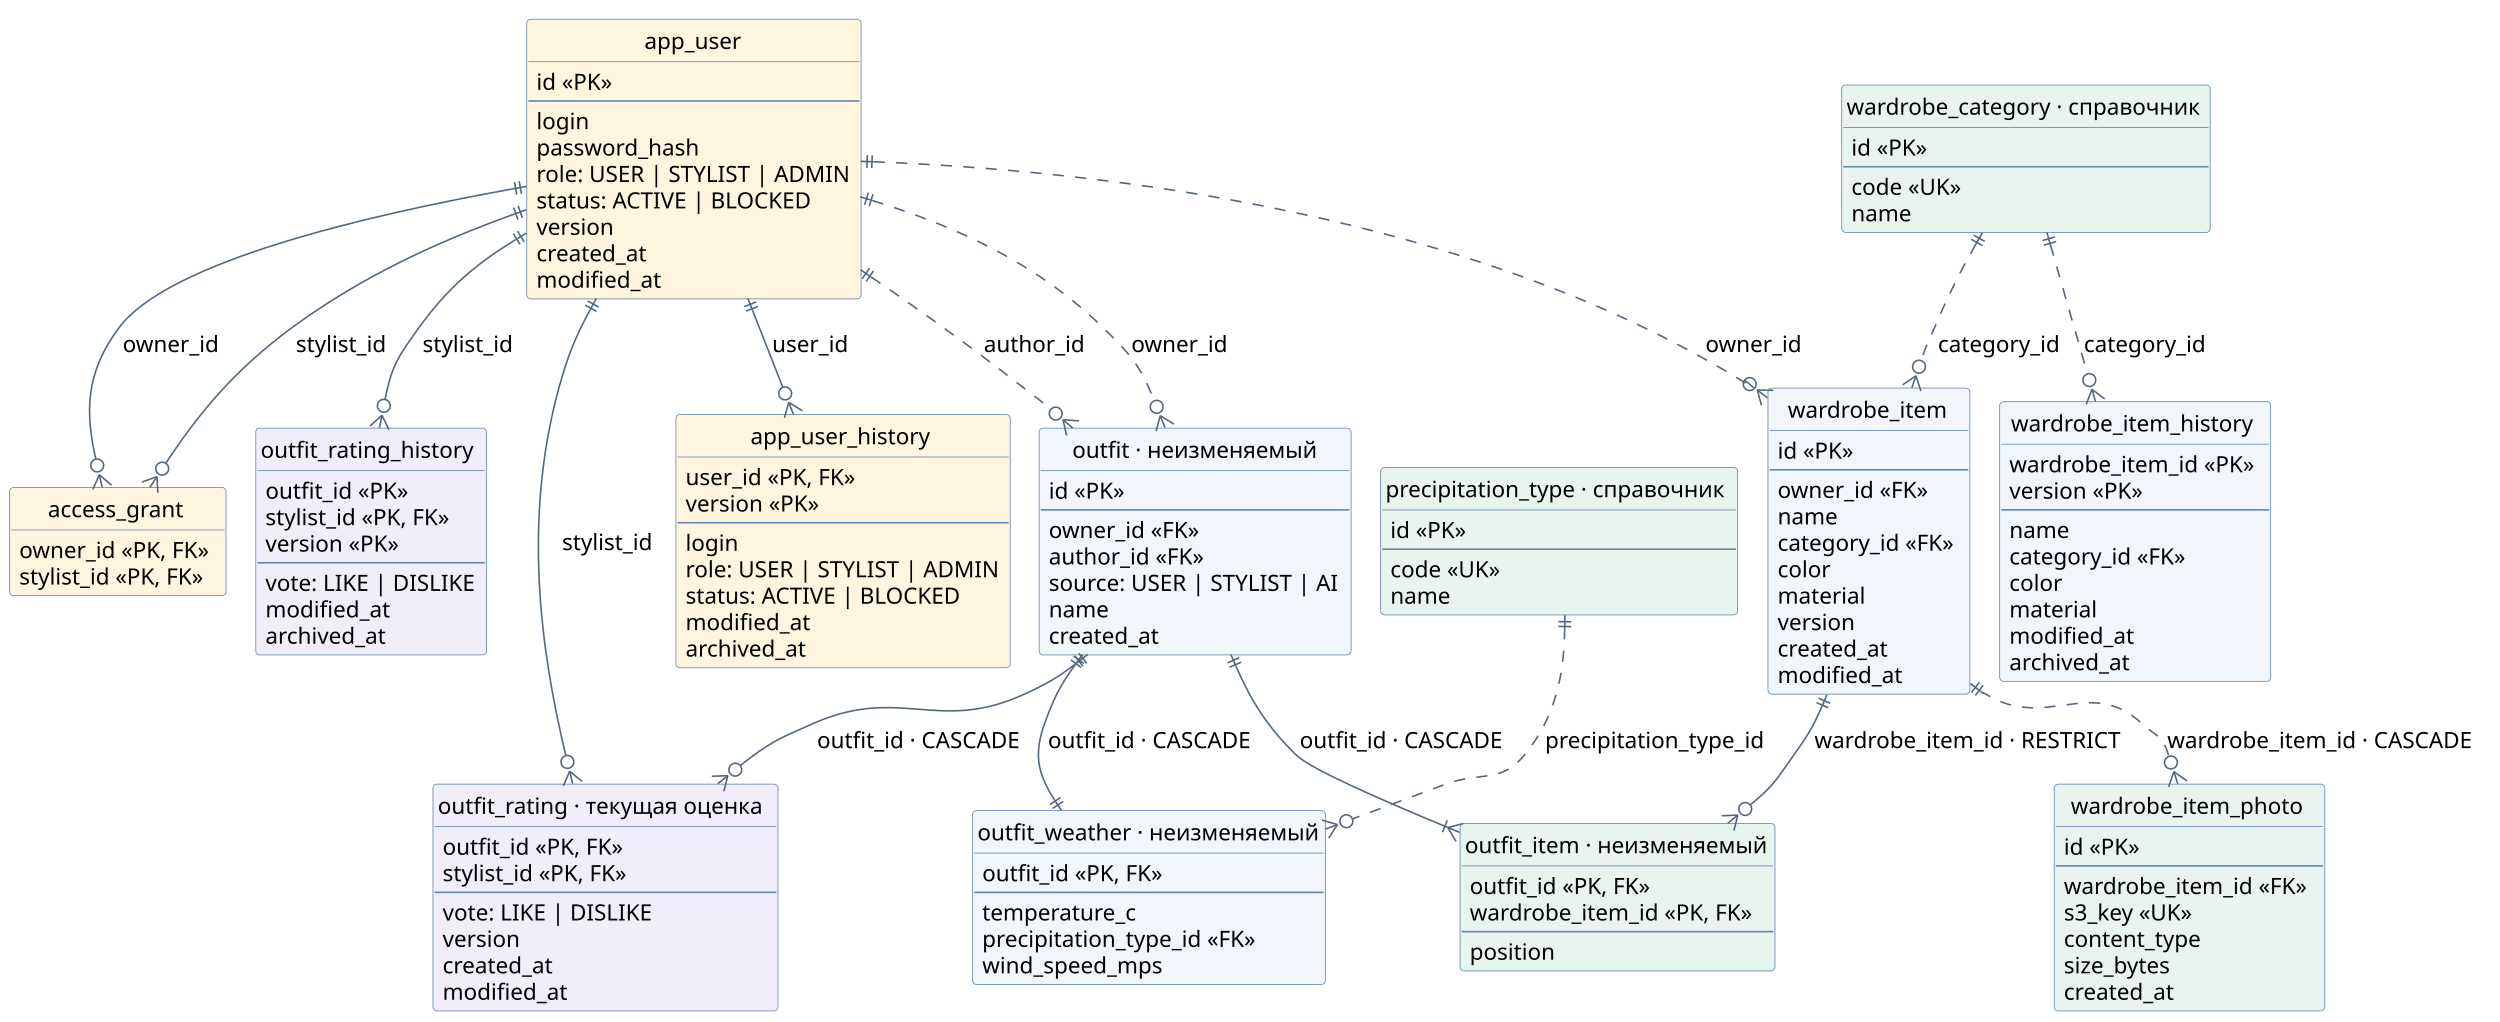
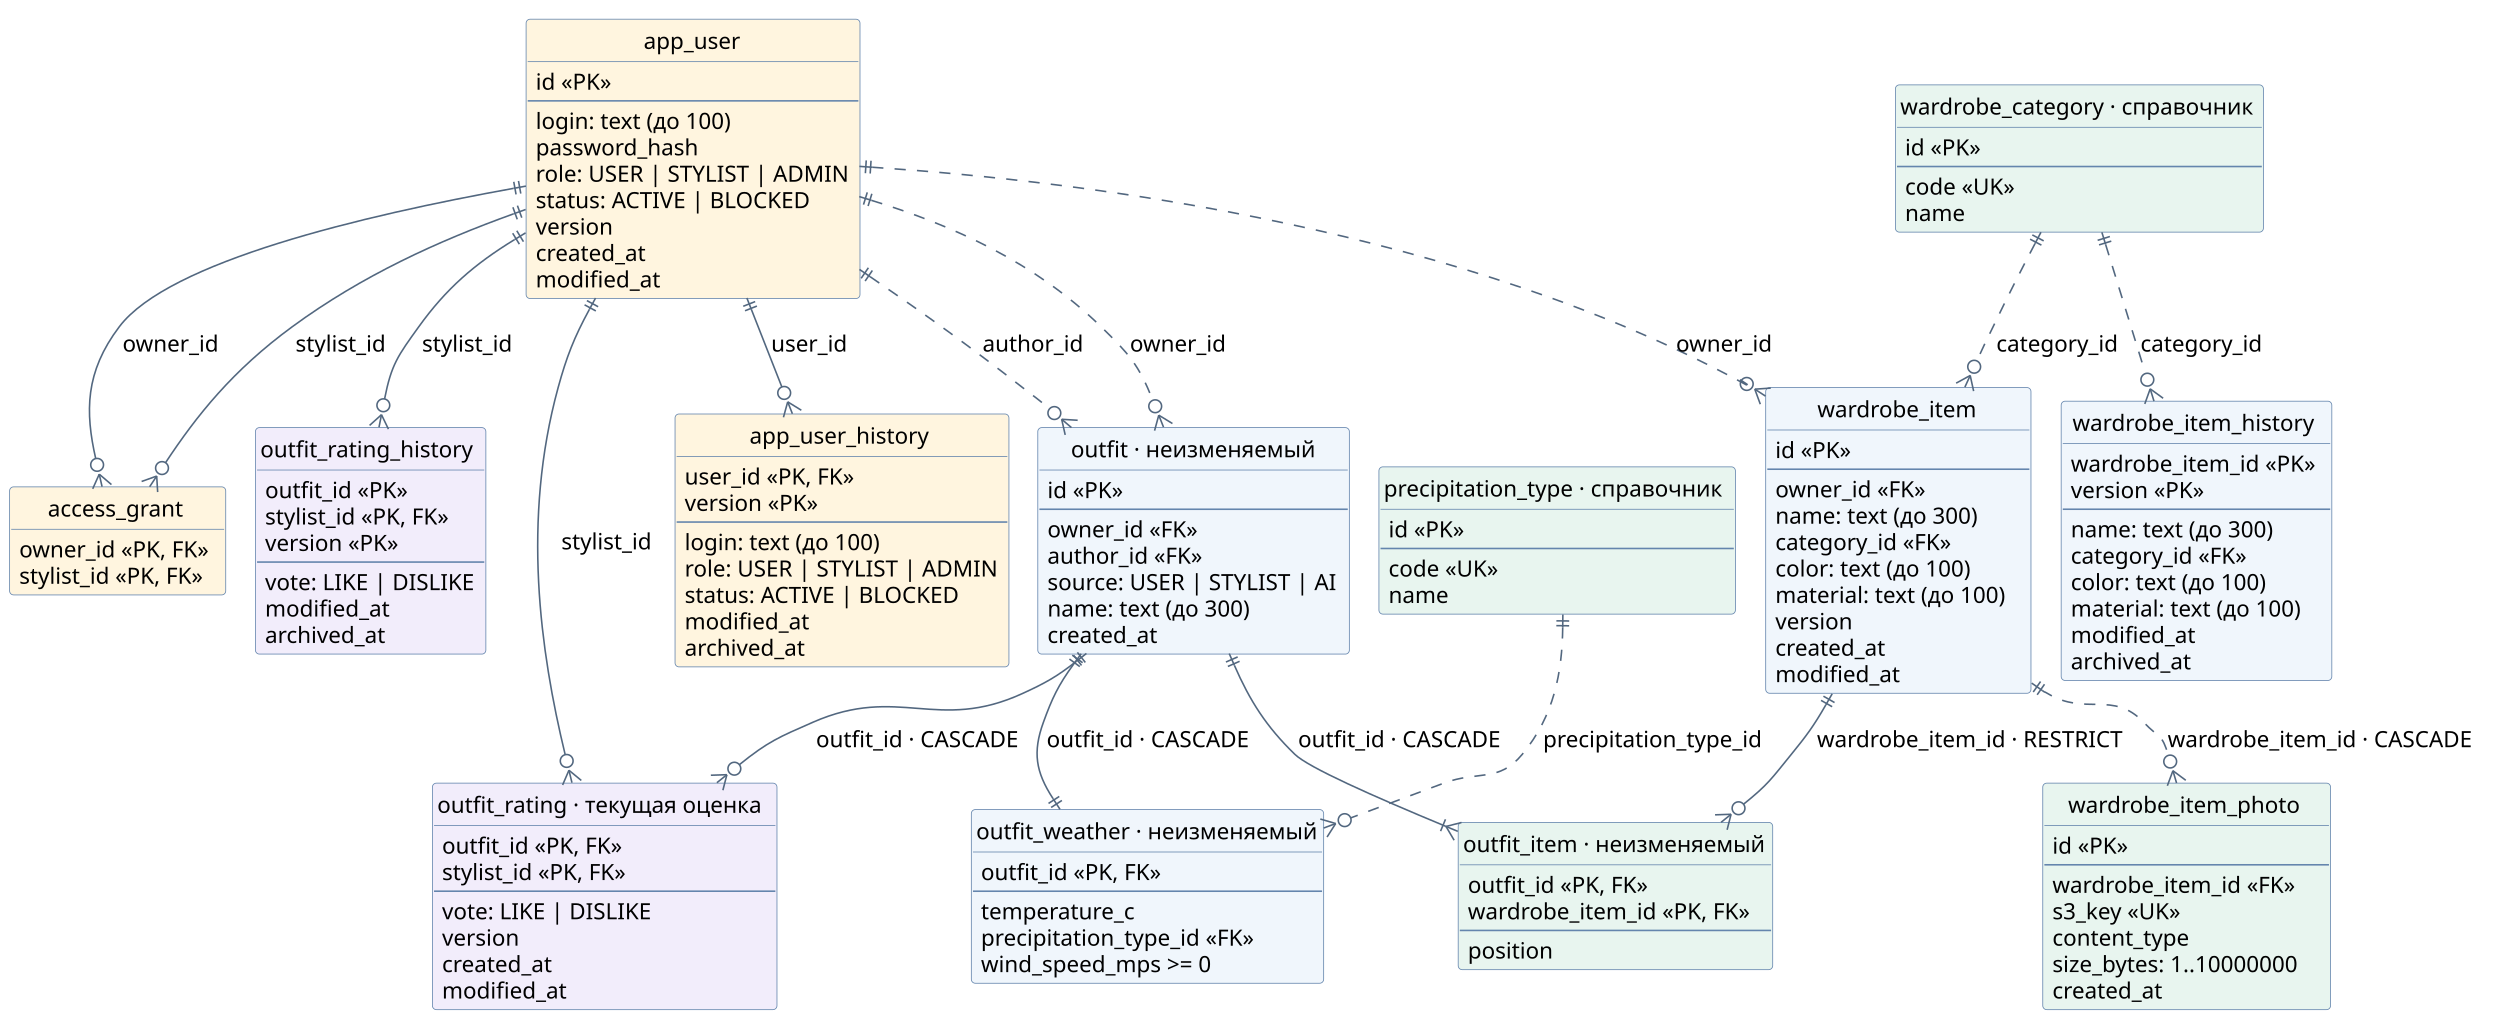
- <svg xmlns="http://www.w3.org/2000/svg" contentStyleType="text/css" data-diagram-type="CLASS" height="637px" preserveAspectRatio="none" style="width:1559px;height:637px;background:#FFFFFF;" version="1.1" viewBox="0 0 1559 637" width="1559px" zoomAndPan="magnify">
+ <svg xmlns="http://www.w3.org/2000/svg" contentStyleType="text/css" data-diagram-type="CLASS" height="637px" preserveAspectRatio="none" style="width:1561px;height:637px;background:#FFFFFF;" version="1.1" viewBox="0 0 1561 637" width="1561px" zoomAndPan="magnify">
  <defs />
  <g>
    <g class="entity" data-entity="user" data-source-line="17" data-uid="ent0002" id="entity_user">
      <rect fill="#FFF5DF" height="174.394" rx="2.5" ry="2.5" style="stroke:#6485AD;stroke-width:0.5;" width="208.478" x="328.5" y="12" />
      <text fill="#000000" font-family="sans-serif" font-size="14" lengthAdjust="spacing" textLength="61.708" x="401.885" y="30.535">app_user</text>
      <line style="stroke:#6485AD;stroke-width:0.5;" x1="329.5" x2="535.979" y1="38.488" y2="38.488" />
      <text fill="#000000" font-family="sans-serif" font-size="14" lengthAdjust="spacing" textLength="48.836" x="334.5" y="56.023">id «PK»</text>
      <line style="stroke:#6485AD;stroke-width:1;" x1="329.5" x2="535.979" y1="62.977" y2="62.977" />
-       <text fill="#000000" font-family="sans-serif" font-size="14" lengthAdjust="spacing" textLength="34.111" x="334.5" y="80.512">login</text>
+       <text fill="#000000" font-family="sans-serif" font-size="14" lengthAdjust="spacing" textLength="132.357" x="334.5" y="80.512">login: text (до 100)</text>
      <text fill="#000000" font-family="sans-serif" font-size="14" lengthAdjust="spacing" textLength="103.988" x="334.5" y="97">password_hash</text>
      <text fill="#000000" font-family="sans-serif" font-size="14" lengthAdjust="spacing" textLength="196.478" x="334.5" y="113.488">role: USER | STYLIST | ADMIN</text>
      <text fill="#000000" font-family="sans-serif" font-size="14" lengthAdjust="spacing" textLength="176.381" x="334.5" y="129.977">status: ACTIVE | BLOCKED</text>
      <text fill="#000000" font-family="sans-serif" font-size="14" lengthAdjust="spacing" textLength="49.246" x="334.5" y="146.465">version</text>
      <text fill="#000000" font-family="sans-serif" font-size="14" lengthAdjust="spacing" textLength="70.246" x="334.5" y="162.953">created_at</text>
      <text fill="#000000" font-family="sans-serif" font-size="14" lengthAdjust="spacing" textLength="80.302" x="334.5" y="179.441">modified_at</text>
    </g>
    <g class="entity" data-entity="user_history" data-source-line="28" data-uid="ent0003" id="entity_user_history">
      <rect fill="#FFF5DF" height="157.906" rx="2.5" ry="2.5" style="stroke:#6485AD;stroke-width:0.5;" width="208.478" x="421.5" y="258.5" />
      <text fill="#000000" font-family="sans-serif" font-size="14" lengthAdjust="spacing" textLength="115.459" x="468.01" y="277.035">app_user_history</text>
      <line style="stroke:#6485AD;stroke-width:0.5;" x1="422.5" x2="628.979" y1="284.988" y2="284.988" />
      <text fill="#000000" font-family="sans-serif" font-size="14" lengthAdjust="spacing" textLength="110.694" x="427.5" y="302.523">user_id «PK, FK»</text>
      <text fill="#000000" font-family="sans-serif" font-size="14" lengthAdjust="spacing" textLength="85.224" x="427.5" y="319.012">version «PK»</text>
      <line style="stroke:#6485AD;stroke-width:1;" x1="422.5" x2="628.979" y1="325.965" y2="325.965" />
-       <text fill="#000000" font-family="sans-serif" font-size="14" lengthAdjust="spacing" textLength="34.111" x="427.5" y="343.5">login</text>
+       <text fill="#000000" font-family="sans-serif" font-size="14" lengthAdjust="spacing" textLength="132.357" x="427.5" y="343.5">login: text (до 100)</text>
      <text fill="#000000" font-family="sans-serif" font-size="14" lengthAdjust="spacing" textLength="196.478" x="427.5" y="359.988">role: USER | STYLIST | ADMIN</text>
      <text fill="#000000" font-family="sans-serif" font-size="14" lengthAdjust="spacing" textLength="176.381" x="427.5" y="376.477">status: ACTIVE | BLOCKED</text>
      <text fill="#000000" font-family="sans-serif" font-size="14" lengthAdjust="spacing" textLength="80.302" x="427.5" y="392.965">modified_at</text>
      <text fill="#000000" font-family="sans-serif" font-size="14" lengthAdjust="spacing" textLength="77.191" x="427.5" y="409.453">archived_at</text>
    </g>
    <g class="entity" data-entity="access" data-source-line="38" data-uid="ent0004" id="entity_access">
      <rect fill="#FFF5DF" height="67.465" rx="2.5" ry="2.5" style="stroke:#6485AD;stroke-width:0.5;" width="134.944" x="6" y="304" />
      <text fill="#000000" font-family="sans-serif" font-size="14" lengthAdjust="spacing" textLength="87.261" x="29.842" y="322.535">access_grant</text>
      <line style="stroke:#6485AD;stroke-width:0.5;" x1="7" x2="139.944" y1="330.488" y2="330.488" />
      <text fill="#000000" font-family="sans-serif" font-size="14" lengthAdjust="spacing" textLength="122.944" x="12" y="348.023">owner_id «PK, FK»</text>
      <text fill="#000000" font-family="sans-serif" font-size="14" lengthAdjust="spacing" textLength="121.495" x="12" y="364.512">stylist_id «PK, FK»</text>
    </g>
    <g class="entity" data-entity="category" data-source-line="42" data-uid="ent0005" id="entity_category">
-       <rect fill="#E8F5EF" height="91.953" rx="2.5" ry="2.5" style="stroke:#6485AD;stroke-width:0.5;" width="229.774" x="1148.5" y="53" />
-       <text fill="#000000" font-family="sans-serif" font-size="14" lengthAdjust="spacing" textLength="223.774" x="1151.5" y="71.535">wardrobe_category · справочник</text>
-       <line style="stroke:#6485AD;stroke-width:0.5;" x1="1149.5" x2="1377.274" y1="79.488" y2="79.488" />
-       <text fill="#000000" font-family="sans-serif" font-size="14" lengthAdjust="spacing" textLength="48.836" x="1154.5" y="97.023">id «PK»</text>
-       <line style="stroke:#6485AD;stroke-width:1;" x1="1149.5" x2="1377.274" y1="103.977" y2="103.977" />
-       <text fill="#000000" font-family="sans-serif" font-size="14" lengthAdjust="spacing" textLength="70.321" x="1154.5" y="121.512">code «UK»</text>
-       <text fill="#000000" font-family="sans-serif" font-size="14" lengthAdjust="spacing" textLength="37.29" x="1154.5" y="138">name</text>
+       <rect fill="#E8F5EF" height="91.953" rx="2.5" ry="2.5" style="stroke:#6485AD;stroke-width:0.5;" width="229.774" x="1183.5" y="53" />
+       <text fill="#000000" font-family="sans-serif" font-size="14" lengthAdjust="spacing" textLength="223.774" x="1186.5" y="71.535">wardrobe_category · справочник</text>
+       <line style="stroke:#6485AD;stroke-width:0.5;" x1="1184.5" x2="1412.274" y1="79.488" y2="79.488" />
+       <text fill="#000000" font-family="sans-serif" font-size="14" lengthAdjust="spacing" textLength="48.836" x="1189.5" y="97.023">id «PK»</text>
+       <line style="stroke:#6485AD;stroke-width:1;" x1="1184.5" x2="1412.274" y1="103.977" y2="103.977" />
+       <text fill="#000000" font-family="sans-serif" font-size="14" lengthAdjust="spacing" textLength="70.321" x="1189.5" y="121.512">code «UK»</text>
+       <text fill="#000000" font-family="sans-serif" font-size="14" lengthAdjust="spacing" textLength="37.29" x="1189.5" y="138">name</text>
    </g>
    <g class="entity" data-entity="wardrobe_item" data-source-line="48" data-uid="ent0006" id="entity_wardrobe_item">
-       <rect fill="#F0F6FC" height="190.883" rx="2.5" ry="2.5" style="stroke:#6485AD;stroke-width:0.5;" width="125.914" x="1102.5" y="242" />
-       <text fill="#000000" font-family="sans-serif" font-size="14" lengthAdjust="spacing" textLength="101.151" x="1114.881" y="260.535">wardrobe_item</text>
-       <line style="stroke:#6485AD;stroke-width:0.5;" x1="1103.5" x2="1227.414" y1="268.488" y2="268.488" />
+       <rect fill="#F0F6FC" height="190.883" rx="2.5" ry="2.5" style="stroke:#6485AD;stroke-width:0.5;" width="165.638" x="1102.5" y="242" />
+       <text fill="#000000" font-family="sans-serif" font-size="14" lengthAdjust="spacing" textLength="101.151" x="1134.743" y="260.535">wardrobe_item</text>
+       <line style="stroke:#6485AD;stroke-width:0.5;" x1="1103.5" x2="1267.138" y1="268.488" y2="268.488" />
      <text fill="#000000" font-family="sans-serif" font-size="14" lengthAdjust="spacing" textLength="48.836" x="1108.5" y="286.023">id «PK»</text>
-       <line style="stroke:#6485AD;stroke-width:1;" x1="1103.5" x2="1227.414" y1="292.977" y2="292.977" />
+       <line style="stroke:#6485AD;stroke-width:1;" x1="1103.5" x2="1267.138" y1="292.977" y2="292.977" />
      <text fill="#000000" font-family="sans-serif" font-size="14" lengthAdjust="spacing" textLength="97.207" x="1108.5" y="310.512">owner_id «FK»</text>
-       <text fill="#000000" font-family="sans-serif" font-size="14" lengthAdjust="spacing" textLength="37.29" x="1108.5" y="327">name</text>
+       <text fill="#000000" font-family="sans-serif" font-size="14" lengthAdjust="spacing" textLength="135.536" x="1108.5" y="327">name: text (до 300)</text>
      <text fill="#000000" font-family="sans-serif" font-size="14" lengthAdjust="spacing" textLength="113.914" x="1108.5" y="343.488">category_id «FK»</text>
-       <text fill="#000000" font-family="sans-serif" font-size="14" lengthAdjust="spacing" textLength="34.145" x="1108.5" y="359.977">color</text>
-       <text fill="#000000" font-family="sans-serif" font-size="14" lengthAdjust="spacing" textLength="55.392" x="1108.5" y="376.465">material</text>
+       <text fill="#000000" font-family="sans-serif" font-size="14" lengthAdjust="spacing" textLength="132.392" x="1108.5" y="359.977">color: text (до 100)</text>
+       <text fill="#000000" font-family="sans-serif" font-size="14" lengthAdjust="spacing" textLength="153.638" x="1108.5" y="376.465">material: text (до 100)</text>
      <text fill="#000000" font-family="sans-serif" font-size="14" lengthAdjust="spacing" textLength="49.246" x="1108.5" y="392.953">version</text>
      <text fill="#000000" font-family="sans-serif" font-size="14" lengthAdjust="spacing" textLength="70.246" x="1108.5" y="409.441">created_at</text>
      <text fill="#000000" font-family="sans-serif" font-size="14" lengthAdjust="spacing" textLength="80.302" x="1108.5" y="425.93">modified_at</text>
    </g>
    <g class="entity" data-entity="item_history" data-source-line="60" data-uid="ent0007" id="entity_item_history">
-       <rect fill="#F0F6FC" height="174.394" rx="2.5" ry="2.5" style="stroke:#6485AD;stroke-width:0.5;" width="168.987" x="1247" y="250.5" />
-       <text fill="#000000" font-family="sans-serif" font-size="14" lengthAdjust="spacing" textLength="154.902" x="1254.043" y="269.035">wardrobe_item_history</text>
-       <line style="stroke:#6485AD;stroke-width:0.5;" x1="1248" x2="1414.987" y1="276.988" y2="276.988" />
-       <text fill="#000000" font-family="sans-serif" font-size="14" lengthAdjust="spacing" textLength="156.987" x="1253" y="294.523">wardrobe_item_id «PK»</text>
-       <text fill="#000000" font-family="sans-serif" font-size="14" lengthAdjust="spacing" textLength="85.224" x="1253" y="311.012">version «PK»</text>
-       <line style="stroke:#6485AD;stroke-width:1;" x1="1248" x2="1414.987" y1="317.965" y2="317.965" />
-       <text fill="#000000" font-family="sans-serif" font-size="14" lengthAdjust="spacing" textLength="37.29" x="1253" y="335.5">name</text>
-       <text fill="#000000" font-family="sans-serif" font-size="14" lengthAdjust="spacing" textLength="113.914" x="1253" y="351.988">category_id «FK»</text>
-       <text fill="#000000" font-family="sans-serif" font-size="14" lengthAdjust="spacing" textLength="34.145" x="1253" y="368.477">color</text>
-       <text fill="#000000" font-family="sans-serif" font-size="14" lengthAdjust="spacing" textLength="55.392" x="1253" y="384.965">material</text>
-       <text fill="#000000" font-family="sans-serif" font-size="14" lengthAdjust="spacing" textLength="80.302" x="1253" y="401.453">modified_at</text>
-       <text fill="#000000" font-family="sans-serif" font-size="14" lengthAdjust="spacing" textLength="77.191" x="1253" y="417.941">archived_at</text>
+       <rect fill="#F0F6FC" height="174.394" rx="2.5" ry="2.5" style="stroke:#6485AD;stroke-width:0.5;" width="168.987" x="1287" y="250.5" />
+       <text fill="#000000" font-family="sans-serif" font-size="14" lengthAdjust="spacing" textLength="154.902" x="1294.043" y="269.035">wardrobe_item_history</text>
+       <line style="stroke:#6485AD;stroke-width:0.5;" x1="1288" x2="1454.987" y1="276.988" y2="276.988" />
+       <text fill="#000000" font-family="sans-serif" font-size="14" lengthAdjust="spacing" textLength="156.987" x="1293" y="294.523">wardrobe_item_id «PK»</text>
+       <text fill="#000000" font-family="sans-serif" font-size="14" lengthAdjust="spacing" textLength="85.224" x="1293" y="311.012">version «PK»</text>
+       <line style="stroke:#6485AD;stroke-width:1;" x1="1288" x2="1454.987" y1="317.965" y2="317.965" />
+       <text fill="#000000" font-family="sans-serif" font-size="14" lengthAdjust="spacing" textLength="135.536" x="1293" y="335.5">name: text (до 300)</text>
+       <text fill="#000000" font-family="sans-serif" font-size="14" lengthAdjust="spacing" textLength="113.914" x="1293" y="351.988">category_id «FK»</text>
+       <text fill="#000000" font-family="sans-serif" font-size="14" lengthAdjust="spacing" textLength="132.392" x="1293" y="368.477">color: text (до 100)</text>
+       <text fill="#000000" font-family="sans-serif" font-size="14" lengthAdjust="spacing" textLength="153.638" x="1293" y="384.965">material: text (до 100)</text>
+       <text fill="#000000" font-family="sans-serif" font-size="14" lengthAdjust="spacing" textLength="80.302" x="1293" y="401.453">modified_at</text>
+       <text fill="#000000" font-family="sans-serif" font-size="14" lengthAdjust="spacing" textLength="77.191" x="1293" y="417.941">archived_at</text>
    </g>
    <g class="entity" data-entity="photo" data-source-line="71" data-uid="ent0008" id="entity_photo">
-       <rect fill="#E8F5EF" height="141.418" rx="2.5" ry="2.5" style="stroke:#6485AD;stroke-width:0.5;" width="168.755" x="1281" y="489" />
-       <text fill="#000000" font-family="sans-serif" font-size="14" lengthAdjust="spacing" textLength="148.087" x="1291.334" y="507.535">wardrobe_item_photo</text>
-       <line style="stroke:#6485AD;stroke-width:0.5;" x1="1282" x2="1448.755" y1="515.488" y2="515.488" />
-       <text fill="#000000" font-family="sans-serif" font-size="14" lengthAdjust="spacing" textLength="48.836" x="1287" y="533.023">id «PK»</text>
-       <line style="stroke:#6485AD;stroke-width:1;" x1="1282" x2="1448.755" y1="539.977" y2="539.977" />
-       <text fill="#000000" font-family="sans-serif" font-size="14" lengthAdjust="spacing" textLength="156.755" x="1287" y="557.512">wardrobe_item_id «FK»</text>
-       <text fill="#000000" font-family="sans-serif" font-size="14" lengthAdjust="spacing" textLength="84.226" x="1287" y="574">s3_key «UK»</text>
-       <text fill="#000000" font-family="sans-serif" font-size="14" lengthAdjust="spacing" textLength="87.582" x="1287" y="590.488">content_type</text>
-       <text fill="#000000" font-family="sans-serif" font-size="14" lengthAdjust="spacing" textLength="70.308" x="1287" y="606.977">size_bytes</text>
-       <text fill="#000000" font-family="sans-serif" font-size="14" lengthAdjust="spacing" textLength="70.246" x="1287" y="623.465">created_at</text>
+       <rect fill="#E8F5EF" height="141.418" rx="2.5" ry="2.5" style="stroke:#6485AD;stroke-width:0.5;" width="179.699" x="1275.5" y="489" />
+       <text fill="#000000" font-family="sans-serif" font-size="14" lengthAdjust="spacing" textLength="148.087" x="1291.306" y="507.535">wardrobe_item_photo</text>
+       <line style="stroke:#6485AD;stroke-width:0.5;" x1="1276.5" x2="1454.199" y1="515.488" y2="515.488" />
+       <text fill="#000000" font-family="sans-serif" font-size="14" lengthAdjust="spacing" textLength="48.836" x="1281.5" y="533.023">id «PK»</text>
+       <line style="stroke:#6485AD;stroke-width:1;" x1="1276.5" x2="1454.199" y1="539.977" y2="539.977" />
+       <text fill="#000000" font-family="sans-serif" font-size="14" lengthAdjust="spacing" textLength="156.755" x="1281.5" y="557.512">wardrobe_item_id «FK»</text>
+       <text fill="#000000" font-family="sans-serif" font-size="14" lengthAdjust="spacing" textLength="84.226" x="1281.5" y="574">s3_key «UK»</text>
+       <text fill="#000000" font-family="sans-serif" font-size="14" lengthAdjust="spacing" textLength="87.582" x="1281.5" y="590.488">content_type</text>
+       <text fill="#000000" font-family="sans-serif" font-size="14" lengthAdjust="spacing" textLength="167.699" x="1281.5" y="606.977">size_bytes: 1..10000000</text>
+       <text fill="#000000" font-family="sans-serif" font-size="14" lengthAdjust="spacing" textLength="70.246" x="1281.5" y="623.465">created_at</text>
    </g>
    <g class="entity" data-entity="outfit" data-source-line="80" data-uid="ent0009" id="entity_outfit">
      <rect fill="#F0F6FC" height="141.418" rx="2.5" ry="2.5" style="stroke:#6485AD;stroke-width:0.5;" width="194.54" x="648" y="267" />
      <text fill="#000000" font-family="sans-serif" font-size="14" lengthAdjust="spacing" textLength="153.221" x="668.66" y="285.535">outfit · неизменяемый</text>
      <line style="stroke:#6485AD;stroke-width:0.5;" x1="649" x2="841.54" y1="293.488" y2="293.488" />
      <text fill="#000000" font-family="sans-serif" font-size="14" lengthAdjust="spacing" textLength="48.836" x="654" y="311.023">id «PK»</text>
      <line style="stroke:#6485AD;stroke-width:1;" x1="649" x2="841.54" y1="317.977" y2="317.977" />
      <text fill="#000000" font-family="sans-serif" font-size="14" lengthAdjust="spacing" textLength="97.207" x="654" y="335.512">owner_id «FK»</text>
      <text fill="#000000" font-family="sans-serif" font-size="14" lengthAdjust="spacing" textLength="100.276" x="654" y="352">author_id «FK»</text>
      <text fill="#000000" font-family="sans-serif" font-size="14" lengthAdjust="spacing" textLength="182.54" x="654" y="368.488">source: USER | STYLIST | AI</text>
-       <text fill="#000000" font-family="sans-serif" font-size="14" lengthAdjust="spacing" textLength="37.29" x="654" y="384.977">name</text>
+       <text fill="#000000" font-family="sans-serif" font-size="14" lengthAdjust="spacing" textLength="135.536" x="654" y="384.977">name: text (до 300)</text>
      <text fill="#000000" font-family="sans-serif" font-size="14" lengthAdjust="spacing" textLength="70.246" x="654" y="401.465">created_at</text>
    </g>
    <g class="entity" data-entity="weather" data-source-line="89" data-uid="ent0010" id="entity_weather">
      <rect fill="#F0F6FC" height="108.441" rx="2.5" ry="2.5" style="stroke:#6485AD;stroke-width:0.5;" width="219.992" x="606.5" y="505.5" />
      <text fill="#000000" font-family="sans-serif" font-size="14" lengthAdjust="spacing" textLength="213.992" x="609.5" y="524.035">outfit_weather · неизменяемый</text>
      <line style="stroke:#6485AD;stroke-width:0.5;" x1="607.5" x2="825.492" y1="531.988" y2="531.988" />
      <text fill="#000000" font-family="sans-serif" font-size="14" lengthAdjust="spacing" textLength="118.296" x="612.5" y="549.523">outfit_id «PK, FK»</text>
      <line style="stroke:#6485AD;stroke-width:1;" x1="607.5" x2="825.492" y1="556.477" y2="556.477" />
      <text fill="#000000" font-family="sans-serif" font-size="14" lengthAdjust="spacing" textLength="97.802" x="612.5" y="574.012">temperature_c</text>
      <text fill="#000000" font-family="sans-serif" font-size="14" lengthAdjust="spacing" textLength="177.721" x="612.5" y="590.5">precipitation_type_id «FK»</text>
-       <text fill="#000000" font-family="sans-serif" font-size="14" lengthAdjust="spacing" textLength="115.712" x="612.5" y="606.988">wind_speed_mps</text>
+       <text fill="#000000" font-family="sans-serif" font-size="14" lengthAdjust="spacing" textLength="155.682" x="612.5" y="606.988">wind_speed_mps &gt;= 0</text>
    </g>
    <g class="entity" data-entity="precipitation" data-source-line="96" data-uid="ent0011" id="entity_precipitation">
      <rect fill="#E8F5EF" height="91.953" rx="2.5" ry="2.5" style="stroke:#6485AD;stroke-width:0.5;" width="222.583" x="861" y="291.5" />
      <text fill="#000000" font-family="sans-serif" font-size="14" lengthAdjust="spacing" textLength="216.583" x="864" y="310.035">precipitation_type · справочник</text>
      <line style="stroke:#6485AD;stroke-width:0.5;" x1="862" x2="1082.583" y1="317.988" y2="317.988" />
      <text fill="#000000" font-family="sans-serif" font-size="14" lengthAdjust="spacing" textLength="48.836" x="867" y="335.523">id «PK»</text>
      <line style="stroke:#6485AD;stroke-width:1;" x1="862" x2="1082.583" y1="342.477" y2="342.477" />
      <text fill="#000000" font-family="sans-serif" font-size="14" lengthAdjust="spacing" textLength="70.321" x="867" y="360.012">code «UK»</text>
      <text fill="#000000" font-family="sans-serif" font-size="14" lengthAdjust="spacing" textLength="37.29" x="867" y="376.5">name</text>
    </g>
    <g class="entity" data-entity="item" data-source-line="102" data-uid="ent0012" id="entity_item">
      <rect fill="#E8F5EF" height="91.953" rx="2.5" ry="2.5" style="stroke:#6485AD;stroke-width:0.5;" width="196.374" x="910.5" y="513.5" />
      <text fill="#000000" font-family="sans-serif" font-size="14" lengthAdjust="spacing" textLength="190.374" x="913.5" y="532.035">outfit_item · неизменяемый</text>
      <line style="stroke:#6485AD;stroke-width:0.5;" x1="911.5" x2="1105.874" y1="539.988" y2="539.988" />
      <text fill="#000000" font-family="sans-serif" font-size="14" lengthAdjust="spacing" textLength="118.296" x="916.5" y="557.523">outfit_id «PK, FK»</text>
      <text fill="#000000" font-family="sans-serif" font-size="14" lengthAdjust="spacing" textLength="182.492" x="916.5" y="574.012">wardrobe_item_id «PK, FK»</text>
      <line style="stroke:#6485AD;stroke-width:1;" x1="911.5" x2="1105.874" y1="580.965" y2="580.965" />
      <text fill="#000000" font-family="sans-serif" font-size="14" lengthAdjust="spacing" textLength="55.166" x="916.5" y="598.5">position</text>
    </g>
    <g class="entity" data-entity="rating" data-source-line="108" data-uid="ent0013" id="entity_rating">
      <rect fill="#F2EDFB" height="141.418" rx="2.5" ry="2.5" style="stroke:#6485AD;stroke-width:0.5;" width="215.145" x="270" y="489" />
      <text fill="#000000" font-family="sans-serif" font-size="14" lengthAdjust="spacing" textLength="209.145" x="273" y="507.535">outfit_rating · текущая оценка</text>
      <line style="stroke:#6485AD;stroke-width:0.5;" x1="271" x2="484.146" y1="515.488" y2="515.488" />
      <text fill="#000000" font-family="sans-serif" font-size="14" lengthAdjust="spacing" textLength="118.296" x="276" y="533.023">outfit_id «PK, FK»</text>
      <text fill="#000000" font-family="sans-serif" font-size="14" lengthAdjust="spacing" textLength="121.495" x="276" y="549.512">stylist_id «PK, FK»</text>
      <line style="stroke:#6485AD;stroke-width:1;" x1="271" x2="484.146" y1="556.465" y2="556.465" />
      <text fill="#000000" font-family="sans-serif" font-size="14" lengthAdjust="spacing" textLength="130.341" x="276" y="574">vote: LIKE | DISLIKE</text>
      <text fill="#000000" font-family="sans-serif" font-size="14" lengthAdjust="spacing" textLength="49.246" x="276" y="590.488">version</text>
      <text fill="#000000" font-family="sans-serif" font-size="14" lengthAdjust="spacing" textLength="70.246" x="276" y="606.977">created_at</text>
      <text fill="#000000" font-family="sans-serif" font-size="14" lengthAdjust="spacing" textLength="80.302" x="276" y="623.465">modified_at</text>
    </g>
    <g class="entity" data-entity="rating_history" data-source-line="117" data-uid="ent0014" id="entity_rating_history">
      <rect fill="#F2EDFB" height="141.418" rx="2.5" ry="2.5" style="stroke:#6485AD;stroke-width:0.5;" width="143.867" x="159.5" y="267" />
      <text fill="#000000" font-family="sans-serif" font-size="14" lengthAdjust="spacing" textLength="137.867" x="162.5" y="285.535">outfit_rating_history</text>
      <line style="stroke:#6485AD;stroke-width:0.5;" x1="160.5" x2="302.367" y1="293.488" y2="293.488" />
      <text fill="#000000" font-family="sans-serif" font-size="14" lengthAdjust="spacing" textLength="92.791" x="165.5" y="311.023">outfit_id «PK»</text>
      <text fill="#000000" font-family="sans-serif" font-size="14" lengthAdjust="spacing" textLength="121.495" x="165.5" y="327.512">stylist_id «PK, FK»</text>
      <text fill="#000000" font-family="sans-serif" font-size="14" lengthAdjust="spacing" textLength="85.224" x="165.5" y="344">version «PK»</text>
      <line style="stroke:#6485AD;stroke-width:1;" x1="160.5" x2="302.367" y1="350.953" y2="350.953" />
      <text fill="#000000" font-family="sans-serif" font-size="14" lengthAdjust="spacing" textLength="130.341" x="165.5" y="368.488">vote: LIKE | DISLIKE</text>
      <text fill="#000000" font-family="sans-serif" font-size="14" lengthAdjust="spacing" textLength="80.302" x="165.5" y="384.977">modified_at</text>
      <text fill="#000000" font-family="sans-serif" font-size="14" lengthAdjust="spacing" textLength="77.191" x="165.5" y="401.465">archived_at</text>
    </g>
    <g class="link" data-entity-1="user" data-entity-2="user_history" data-uid="lnk15" id="link_user_user_history">
      <line style="stroke:#52677F;stroke-width:1;" x1="464.079" x2="471.525" y1="191.237" y2="188.31" />
      <line style="stroke:#52677F;stroke-width:1;" x1="465.177" x2="472.622" y1="194.029" y2="191.101" />
      <line style="stroke:#52677F;stroke-width:1;" x1="469.266" x2="466.338" y1="193.496" y2="186.051" />
      <line style="stroke:#52677F;stroke-width:1;" x1="491.845" x2="500.357" y1="250.916" y2="256.165" />
      <line style="stroke:#52677F;stroke-width:1;" x1="491.845" x2="489.189" y1="250.916" y2="260.557" />
      <line style="stroke:#52677F;stroke-width:1;" x1="491.845" x2="494.773" y1="250.916" y2="258.361" />
      <ellipse cx="489.649" cy="245.332" fill="none" rx="4" ry="4" style="stroke:#52677F;stroke-width:1;" />
      <path d="M469.266,193.496 C478.562,217.137 479.075,218.44 488.186,241.609" fill="none" style="stroke:#52677F;stroke-width:1;" />
      <text fill="#000000" font-family="sans-serif" font-size="14" lengthAdjust="spacing" textLength="49.212" x="481.5" y="219.535">user_id</text>
    </g>
    <g class="link" data-entity-1="user" data-entity-2="access" data-uid="lnk16" id="link_user_access">
      <line style="stroke:#52677F;stroke-width:1;" x1="323.746" x2="325.17" y1="112.985" y2="120.858" />
      <line style="stroke:#52677F;stroke-width:1;" x1="320.794" x2="322.217" y1="113.519" y2="121.391" />
      <line style="stroke:#52677F;stroke-width:1;" x1="320.522" x2="328.394" y1="117.633" y2="116.21" />
      <line style="stroke:#52677F;stroke-width:1;" x1="61.966" x2="69.584" y1="296.093" y2="302.57" />
      <line style="stroke:#52677F;stroke-width:1;" x1="61.966" x2="57.881" y1="296.093" y2="305.221" />
      <line style="stroke:#52677F;stroke-width:1;" x1="61.966" x2="63.733" y1="296.093" y2="303.895" />
      <ellipse cx="60.64" cy="290.241" fill="none" rx="4" ry="4" style="stroke:#52677F;stroke-width:1;" />
      <path d="M320.522,117.633 C226.212,134.687 105.305,163.293 74.5,204 C53.053,232.341 53.153,257.179 59.757,286.34" fill="none" style="stroke:#52677F;stroke-width:1;" />
      <text fill="#000000" font-family="sans-serif" font-size="14" lengthAdjust="spacing" textLength="61.462" x="76.5" y="219.535">owner_id</text>
    </g>
    <g class="link" data-entity-1="user" data-entity-2="access" data-uid="lnk17" id="link_user_access">
      <line style="stroke:#52677F;stroke-width:1;" x1="323.084" x2="325.793" y1="128.399" y2="135.926" />
      <line style="stroke:#52677F;stroke-width:1;" x1="320.261" x2="322.97" y1="129.415" y2="136.942" />
      <line style="stroke:#52677F;stroke-width:1;" x1="320.675" x2="328.202" y1="133.517" y2="130.808" />
      <line style="stroke:#52677F;stroke-width:1;" x1="97.844" x2="98.441" y1="297.258" y2="307.24" />
      <line style="stroke:#52677F;stroke-width:1;" x1="97.844" x2="88.428" y1="297.258" y2="300.626" />
      <line style="stroke:#52677F;stroke-width:1;" x1="97.844" x2="93.435" y1="297.258" y2="303.933" />
      <ellipse cx="101.152" cy="292.252" fill="none" rx="4" ry="4" style="stroke:#52677F;stroke-width:1;" />
      <path d="M320.675,133.517 C273.45,150.516 226.1,172.039 182.5,204 C145.143,231.384 122.874,259.37 103.356,288.914" fill="none" style="stroke:#52677F;stroke-width:1;" />
      <text fill="#000000" font-family="sans-serif" font-size="14" lengthAdjust="spacing" textLength="60.013" x="184.5" y="219.535">stylist_id</text>
    </g>
    <g class="link" data-entity-1="user" data-entity-2="wardrobe_item" data-uid="lnk18" id="link_user_wardrobe_item">
-       <line style="stroke:#52677F;stroke-width:1;" x1="540.612" x2="540.923" y1="104.728" y2="96.734" />
-       <line style="stroke:#52677F;stroke-width:1;" x1="543.61" x2="543.921" y1="104.844" y2="96.851" />
-       <line style="stroke:#52677F;stroke-width:1;" x1="544.765" x2="536.771" y1="100.886" y2="100.575" />
-       <line style="stroke:#52677F;stroke-width:1;" x1="1095.837" x2="1105.835" y1="243.196" y2="243.373" />
-       <line style="stroke:#52677F;stroke-width:1;" x1="1095.837" x2="1098.466" y1="243.196" y2="252.844" />
-       <line style="stroke:#52677F;stroke-width:1;" x1="1095.837" x2="1102.151" y1="243.196" y2="248.109" />
-       <ellipse cx="1091.101" cy="239.512" fill="none" rx="4" ry="4" style="stroke:#52677F;stroke-width:1;" />
-       <path d="M544.765,100.886 C682.521,106.249 919.965,131.828 1093.5,242 C1096.46,243.879 1085.138,234.873 1087.944,237.056" fill="none" style="stroke:#52677F;stroke-width:1;stroke-dasharray:7,7;" />
-       <text fill="#000000" font-family="sans-serif" font-size="14" lengthAdjust="spacing" textLength="61.462" x="1063.5" y="219.535">owner_id</text>
+       <line style="stroke:#52677F;stroke-width:1;" x1="540.346" x2="540.878" y1="108.148" y2="100.165" />
+       <line style="stroke:#52677F;stroke-width:1;" x1="543.34" x2="543.871" y1="108.347" y2="100.365" />
+       <line style="stroke:#52677F;stroke-width:1;" x1="544.604" x2="536.621" y1="104.422" y2="103.891" />
+       <line style="stroke:#52677F;stroke-width:1;" x1="1095.692" x2="1105.669" y1="242.998" y2="242.323" />
+       <line style="stroke:#52677F;stroke-width:1;" x1="1095.692" x2="1099.133" y1="242.998" y2="252.387" />
+       <line style="stroke:#52677F;stroke-width:1;" x1="1095.692" x2="1102.401" y1="242.998" y2="247.355" />
+       <ellipse cx="1090.66" cy="239.73" fill="none" rx="4" ry="4" style="stroke:#52677F;stroke-width:1;" />
+       <path d="M544.604,104.422 C680.585,113.478 914.396,142.941 1093.5,242 C1096.505,243.662 1084.379,235.651 1087.305,237.551" fill="none" style="stroke:#52677F;stroke-width:1;stroke-dasharray:7,7;" />
+       <text fill="#000000" font-family="sans-serif" font-size="14" lengthAdjust="spacing" textLength="61.462" x="1046.5" y="219.535">owner_id</text>
    </g>
    <g class="link" data-entity-1="user" data-entity-2="outfit" data-uid="lnk19" id="link_user_outfit">
      <line style="stroke:#52677F;stroke-width:1;" x1="539.171" x2="541.522" y1="127.762" y2="120.115" />
      <line style="stroke:#52677F;stroke-width:1;" x1="542.038" x2="544.389" y1="128.643" y2="120.996" />
      <line style="stroke:#52677F;stroke-width:1;" x1="544.17" x2="536.523" y1="125.114" y2="122.763" />
      <line style="stroke:#52677F;stroke-width:1;" x1="723.533" x2="732.066" y1="259.241" y2="264.455" />
      <line style="stroke:#52677F;stroke-width:1;" x1="723.533" x2="720.916" y1="259.241" y2="268.892" />
      <line style="stroke:#52677F;stroke-width:1;" x1="723.533" x2="726.491" y1="259.241" y2="266.674" />
      <ellipse cx="721.314" cy="253.666" fill="none" rx="4" ry="4" style="stroke:#52677F;stroke-width:1;" />
      <path d="M544.17,125.114 C594.98,140.733 646.249,163.782 687.5,204 C705.03,221.091 710.965,227.659 719.836,249.95" fill="none" style="stroke:#52677F;stroke-width:1;stroke-dasharray:7,7;" />
      <text fill="#000000" font-family="sans-serif" font-size="14" lengthAdjust="spacing" textLength="61.462" x="705.5" y="219.535">owner_id</text>
    </g>
    <g class="link" data-entity-1="user" data-entity-2="outfit" data-uid="lnk20" id="link_user_outfit">
      <line style="stroke:#52677F;stroke-width:1;" x1="537.709" x2="542.223" y1="173.793" y2="167.188" />
      <line style="stroke:#52677F;stroke-width:1;" x1="540.186" x2="544.7" y1="175.486" y2="168.881" />
      <line style="stroke:#52677F;stroke-width:1;" x1="543.269" x2="536.664" y1="172.747" y2="168.233" />
      <line style="stroke:#52677F;stroke-width:1;" x1="662.908" x2="672.889" y1="261.798" y2="262.414" />
      <line style="stroke:#52677F;stroke-width:1;" x1="662.908" x2="665.111" y1="261.798" y2="271.552" />
      <line style="stroke:#52677F;stroke-width:1;" x1="662.908" x2="669" y1="261.798" y2="266.983" />
      <ellipse cx="658.339" cy="257.909" fill="none" rx="4" ry="4" style="stroke:#52677F;stroke-width:1;" />
      <path d="M543.269,172.747 C576.424,195.405 606.245,216.787 638.5,242 C648.556,249.861 645.189,246.716 655.293,255.316" fill="none" style="stroke:#52677F;stroke-width:1;stroke-dasharray:7,7;" />
      <text fill="#000000" font-family="sans-serif" font-size="14" lengthAdjust="spacing" textLength="64.531" x="613.5" y="219.535">author_id</text>
    </g>
    <g class="link" data-entity-1="user" data-entity-2="rating" data-uid="lnk21" id="link_user_rating">
      <line style="stroke:#52677F;stroke-width:1;" x1="366.442" x2="373.471" y1="187.701" y2="191.523" />
      <line style="stroke:#52677F;stroke-width:1;" x1="365.009" x2="372.037" y1="190.337" y2="194.159" />
      <line style="stroke:#52677F;stroke-width:1;" x1="368.046" x2="371.867" y1="193.126" y2="186.098" />
      <line style="stroke:#52677F;stroke-width:1;" x1="355.25" x2="362.963" y1="480.952" y2="487.318" />
      <line style="stroke:#52677F;stroke-width:1;" x1="355.25" x2="351.299" y1="480.952" y2="490.138" />
      <line style="stroke:#52677F;stroke-width:1;" x1="355.25" x2="357.131" y1="480.952" y2="488.728" />
      <ellipse cx="353.84" cy="475.12" fill="none" rx="4" ry="4" style="stroke:#52677F;stroke-width:1;" />
      <path d="M368.046,193.126 C358.401,210.862 353.716,222.937 348.5,242 C325.855,324.76 337.189,406.26 352.9,471.232" fill="none" style="stroke:#52677F;stroke-width:1;" />
      <text fill="#000000" font-family="sans-serif" font-size="14" lengthAdjust="spacing" textLength="60.013" x="350.5" y="343.035">stylist_id</text>
    </g>
    <g class="link" data-entity-1="user" data-entity-2="rating_history" data-uid="lnk22" id="link_user_rating_history">
      <line style="stroke:#52677F;stroke-width:1;" x1="322.676" x2="326.85" y1="144.07" y2="150.894" />
      <line style="stroke:#52677F;stroke-width:1;" x1="320.117" x2="324.291" y1="145.635" y2="152.459" />
      <line style="stroke:#52677F;stroke-width:1;" x1="321.351" x2="328.175" y1="149.569" y2="145.394" />
      <line style="stroke:#52677F;stroke-width:1;" x1="238.194" x2="242.535" y1="258.932" y2="267.941" />
      <line style="stroke:#52677F;stroke-width:1;" x1="238.194" x2="230.761" y1="258.932" y2="265.622" />
      <line style="stroke:#52677F;stroke-width:1;" x1="238.194" x2="236.648" y1="258.932" y2="266.781" />
      <ellipse cx="239.353" cy="253.045" fill="none" rx="4" ry="4" style="stroke:#52677F;stroke-width:1;" />
      <path d="M321.351,149.569 C296.276,164.907 278.644,180.164 261.5,204 C248.417,222.19 244.391,227.466 240.126,249.121" fill="none" style="stroke:#52677F;stroke-width:1;" />
      <text fill="#000000" font-family="sans-serif" font-size="14" lengthAdjust="spacing" textLength="60.013" x="263.5" y="219.535">stylist_id</text>
    </g>
    <g class="link" data-entity-1="category" data-entity-2="wardrobe_item" data-uid="lnk23" id="link_category_wardrobe_item">
-       <line style="stroke:#52677F;stroke-width:1;" x1="1230.751" x2="1237.711" y1="146.595" y2="150.54" />
-       <line style="stroke:#52677F;stroke-width:1;" x1="1229.272" x2="1236.231" y1="149.205" y2="153.15" />
-       <line style="stroke:#52677F;stroke-width:1;" x1="1232.258" x2="1236.203" y1="152.047" y2="145.088" />
-       <line style="stroke:#52677F;stroke-width:1;" x1="1194.776" x2="1197.883" y1="234.343" y2="243.849" />
-       <line style="stroke:#52677F;stroke-width:1;" x1="1194.776" x2="1186.521" y1="234.343" y2="239.987" />
-       <line style="stroke:#52677F;stroke-width:1;" x1="1194.776" x2="1192.202" y1="234.343" y2="241.918" />
-       <ellipse cx="1196.707" cy="228.662" fill="none" rx="4" ry="4" style="stroke:#52677F;stroke-width:1;" />
-       <path d="M1232.258,152.047 C1222.093,169.981 1214.933,184.094 1206.5,204 C1201.381,216.084 1202.375,211.985 1197.994,224.875" fill="none" style="stroke:#52677F;stroke-width:1;stroke-dasharray:7,7;" />
-       <text fill="#000000" font-family="sans-serif" font-size="14" lengthAdjust="spacing" textLength="78.169" x="1208.5" y="219.535">category_id</text>
+       <line style="stroke:#52677F;stroke-width:1;" x1="1268.981" x2="1276.064" y1="146.689" y2="150.408" />
+       <line style="stroke:#52677F;stroke-width:1;" x1="1267.586" x2="1274.669" y1="149.345" y2="153.064" />
+       <line style="stroke:#52677F;stroke-width:1;" x1="1270.663" x2="1274.382" y1="152.09" y2="145.007" />
+       <line style="stroke:#52677F;stroke-width:1;" x1="1230.188" x2="1232.332" y1="234.444" y2="244.212" />
+       <line style="stroke:#52677F;stroke-width:1;" x1="1230.188" x2="1221.412" y1="234.444" y2="239.237" />
+       <line style="stroke:#52677F;stroke-width:1;" x1="1230.188" x2="1226.872" y1="234.444" y2="241.724" />
+       <ellipse cx="1232.675" cy="228.984" fill="none" rx="4" ry="4" style="stroke:#52677F;stroke-width:1;" />
+       <path d="M1270.663,152.09 C1261.109,170.285 1253.903,184.48 1244.5,204 C1238.653,216.137 1240.135,212.607 1234.334,225.344" fill="none" style="stroke:#52677F;stroke-width:1;stroke-dasharray:7,7;" />
+       <text fill="#000000" font-family="sans-serif" font-size="14" lengthAdjust="spacing" textLength="78.169" x="1246.5" y="219.535">category_id</text>
    </g>
    <g class="link" data-entity-1="category" data-entity-2="item_history" data-uid="lnk24" id="link_category_item_history">
-       <line style="stroke:#52677F;stroke-width:1;" x1="1273.711" x2="1281.4" y1="149.99" y2="147.779" />
-       <line style="stroke:#52677F;stroke-width:1;" x1="1274.54" x2="1282.229" y1="152.873" y2="150.663" />
-       <line style="stroke:#52677F;stroke-width:1;" x1="1278.661" x2="1276.45" y1="152.729" y2="145.041" />
-       <line style="stroke:#52677F;stroke-width:1;" x1="1304.547" x2="1312.524" y1="242.758" y2="248.788" />
-       <line style="stroke:#52677F;stroke-width:1;" x1="1304.547" x2="1300.991" y1="242.758" y2="252.104" />
-       <line style="stroke:#52677F;stroke-width:1;" x1="1304.547" x2="1306.757" y1="242.758" y2="250.446" />
-       <ellipse cx="1302.889" cy="236.992" fill="none" rx="4" ry="4" style="stroke:#52677F;stroke-width:1;" />
-       <path d="M1278.661,152.729 C1287.216,182.482 1291.517,197.44 1301.783,233.147" fill="none" style="stroke:#52677F;stroke-width:1;stroke-dasharray:7,7;" />
-       <text fill="#000000" font-family="sans-serif" font-size="14" lengthAdjust="spacing" textLength="78.169" x="1299.5" y="219.535">category_id</text>
+       <line style="stroke:#52677F;stroke-width:1;" x1="1309.76" x2="1317.404" y1="150.042" y2="147.683" />
+       <line style="stroke:#52677F;stroke-width:1;" x1="1310.645" x2="1318.289" y1="152.909" y2="150.549" />
+       <line style="stroke:#52677F;stroke-width:1;" x1="1314.762" x2="1312.403" y1="152.685" y2="145.041" />
+       <line style="stroke:#52677F;stroke-width:1;" x1="1342.579" x2="1350.671" y1="242.802" y2="248.677" />
+       <line style="stroke:#52677F;stroke-width:1;" x1="1342.579" x2="1339.205" y1="242.802" y2="252.216" />
+       <line style="stroke:#52677F;stroke-width:1;" x1="1342.579" x2="1344.938" y1="242.802" y2="250.446" />
+       <ellipse cx="1340.809" cy="237.069" fill="none" rx="4" ry="4" style="stroke:#52677F;stroke-width:1;" />
+       <path d="M1314.762,152.685 C1323.946,182.437 1328.608,197.54 1339.629,233.247" fill="none" style="stroke:#52677F;stroke-width:1;stroke-dasharray:7,7;" />
+       <text fill="#000000" font-family="sans-serif" font-size="14" lengthAdjust="spacing" textLength="78.169" x="1336.5" y="219.535">category_id</text>
    </g>
    <g class="link" data-entity-1="wardrobe_item" data-entity-2="photo" data-uid="lnk25" id="link_wardrobe_item_photo">
-       <line style="stroke:#52677F;stroke-width:1;" x1="1229.433" x2="1234.32" y1="431.847" y2="425.514" />
-       <line style="stroke:#52677F;stroke-width:1;" x1="1231.808" x2="1236.696" y1="433.68" y2="427.346" />
-       <line style="stroke:#52677F;stroke-width:1;" x1="1235.043" x2="1228.71" y1="431.124" y2="426.237" />
-       <line style="stroke:#52677F;stroke-width:1;" x1="1355.622" x2="1363.778" y1="481.203" y2="486.988" />
-       <line style="stroke:#52677F;stroke-width:1;" x1="1355.622" x2="1352.352" y1="481.203" y2="490.653" />
-       <line style="stroke:#52677F;stroke-width:1;" x1="1355.622" x2="1358.065" y1="481.203" y2="488.82" />
-       <ellipse cx="1353.789" cy="475.489" fill="none" rx="4" ry="4" style="stroke:#52677F;stroke-width:1;" />
-       <path d="M1235.043,431.124 C1238.207,433.565 1235.138,430.947 1238.5,433 C1275.92,455.854 1303.152,421.4 1335.5,451 C1346.436,461.007 1348.017,457.492 1352.568,471.68" fill="none" style="stroke:#52677F;stroke-width:1;stroke-dasharray:7,7;" />
-       <text fill="#000000" font-family="sans-serif" font-size="14" lengthAdjust="spacing" textLength="198.605" x="1351.5" y="466.535">wardrobe_item_id · CASCADE</text>
+       <line style="stroke:#52677F;stroke-width:1;" x1="1269.546" x2="1274.131" y1="432.094" y2="425.538" />
+       <line style="stroke:#52677F;stroke-width:1;" x1="1272.004" x2="1276.59" y1="433.813" y2="427.258" />
+       <line style="stroke:#52677F;stroke-width:1;" x1="1275.116" x2="1268.561" y1="431.109" y2="426.523" />
+       <line style="stroke:#52677F;stroke-width:1;" x1="1356.775" x2="1364.8" y1="481.251" y2="487.217" />
+       <line style="stroke:#52677F;stroke-width:1;" x1="1356.775" x2="1353.295" y1="481.251" y2="490.626" />
+       <line style="stroke:#52677F;stroke-width:1;" x1="1356.775" x2="1359.047" y1="481.251" y2="488.922" />
+       <ellipse cx="1355.07" cy="475.499" fill="none" rx="4" ry="4" style="stroke:#52677F;stroke-width:1;" />
+       <path d="M1275.116,431.109 C1278.388,433.397 1275.149,430.98 1278.5,433 C1302.344,447.372 1319.265,430.872 1338.5,451 C1348.471,461.434 1349.803,457.723 1353.934,471.663" fill="none" style="stroke:#52677F;stroke-width:1;stroke-dasharray:7,7;" />
+       <text fill="#000000" font-family="sans-serif" font-size="14" lengthAdjust="spacing" textLength="198.605" x="1353.5" y="466.535">wardrobe_item_id · CASCADE</text>
    </g>
    <g class="link" data-entity-1="outfit" data-entity-2="weather" data-uid="lnk26" id="link_outfit_weather">
      <line style="stroke:#52677F;stroke-width:1;" x1="669.512" x2="675.975" y1="409.086" y2="413.801" />
      <line style="stroke:#52677F;stroke-width:1;" x1="667.744" x2="674.207" y1="411.51" y2="416.224" />
      <line style="stroke:#52677F;stroke-width:1;" x1="670.387" x2="675.101" y1="414.675" y2="408.212" />
      <line style="stroke:#52677F;stroke-width:1;" x1="663.036" x2="656.331" y1="499.81" y2="504.174" />
      <line style="stroke:#52677F;stroke-width:1;" x1="661.399" x2="654.694" y1="497.296" y2="501.66" />
      <line style="stroke:#52677F;stroke-width:1;" x1="657.501" x2="661.865" y1="498.64" y2="505.345" />
      <path d="M670.387,414.675 C660.724,427.922 656.968,435.927 651.5,451 C644.731,469.657 646.624,481.929 657.501,498.64" fill="none" style="stroke:#52677F;stroke-width:1;" />
      <text fill="#000000" font-family="sans-serif" font-size="14" lengthAdjust="spacing" textLength="134.408" x="653.5" y="466.535">outfit_id · CASCADE</text>
    </g>
    <g class="link" data-entity-1="precipitation" data-entity-2="weather" data-uid="lnk27" id="link_precipitation_weather">
      <line style="stroke:#52677F;stroke-width:1;" x1="971.805" x2="979.804" y1="387.651" y2="387.745" />
      <line style="stroke:#52677F;stroke-width:1;" x1="971.77" x2="979.769" y1="390.651" y2="390.745" />
      <line style="stroke:#52677F;stroke-width:1;" x1="975.758" x2="975.851" y1="391.698" y2="383.698" />
      <line style="stroke:#52677F;stroke-width:1;" x1="833.993" x2="828.612" y1="514.212" y2="522.641" />
      <line style="stroke:#52677F;stroke-width:1;" x1="833.993" x2="824.395" y1="514.212" y2="511.406" />
      <line style="stroke:#52677F;stroke-width:1;" x1="833.993" x2="826.503" y1="514.212" y2="517.024" />
      <ellipse cx="839.61" cy="512.104" fill="none" rx="4" ry="4" style="stroke:#52677F;stroke-width:1;" />
      <path d="M975.758,391.698 C975.429,419.758 970.429,446.934 950.5,471 C935.702,488.869 923.248,480.92 901.5,489 C877.218,498.021 868.019,501.441 843.355,510.698" fill="none" style="stroke:#52677F;stroke-width:1;stroke-dasharray:7,7;" />
      <text fill="#000000" font-family="sans-serif" font-size="14" lengthAdjust="spacing" textLength="141.976" x="963.5" y="466.535">precipitation_type_id</text>
    </g>
    <g class="link" data-entity-1="outfit" data-entity-2="item" data-uid="lnk28" id="link_outfit_item">
      <line style="stroke:#52677F;stroke-width:1;" x1="765.474" x2="772.804" y1="413.374" y2="410.168" />
      <line style="stroke:#52677F;stroke-width:1;" x1="766.676" x2="774.006" y1="416.122" y2="412.916" />
      <line style="stroke:#52677F;stroke-width:1;" x1="770.742" x2="767.536" y1="415.436" y2="408.106" />
      <line style="stroke:#52677F;stroke-width:1;" x1="902.874" x2="912.563" y1="516.038" y2="513.563" />
      <line style="stroke:#52677F;stroke-width:1;" x1="902.874" x2="907.963" y1="516.038" y2="524.646" />
      <line style="stroke:#52677F;stroke-width:1;" x1="902.874" x2="910.263" y1="516.038" y2="519.105" />
      <line style="stroke:#52677F;stroke-width:1;" x1="902.56" x2="899.493" y1="511.577" y2="518.966" />
      <path d="M770.742,415.436 C780.483,437.709 790.666,453.717 808.5,471 C816.92,479.16 856.546,496.81 902.874,516.038" fill="none" style="stroke:#52677F;stroke-width:1;" />
      <text fill="#000000" font-family="sans-serif" font-size="14" lengthAdjust="spacing" textLength="134.408" x="810.5" y="466.535">outfit_id · CASCADE</text>
    </g>
    <g class="link" data-entity-1="wardrobe_item" data-entity-2="item" data-uid="lnk29" id="link_wardrobe_item_item">
-       <line style="stroke:#52677F;stroke-width:1;" x1="1133.993" x2="1141.335" y1="435.426" y2="438.605" />
-       <line style="stroke:#52677F;stroke-width:1;" x1="1132.802" x2="1140.143" y1="438.179" y2="441.358" />
-       <line style="stroke:#52677F;stroke-width:1;" x1="1136.075" x2="1139.253" y1="440.686" y2="433.345" />
-       <line style="stroke:#52677F;stroke-width:1;" x1="1083.669" x2="1081.279" y1="508.291" y2="518.001" />
-       <line style="stroke:#52677F;stroke-width:1;" x1="1083.669" x2="1073.678" y1="508.291" y2="508.716" />
-       <line style="stroke:#52677F;stroke-width:1;" x1="1083.669" x2="1077.479" y1="508.291" y2="513.359" />
-       <ellipse cx="1088.312" cy="504.491" fill="none" rx="4" ry="4" style="stroke:#52677F;stroke-width:1;" />
-       <path d="M1136.075,440.686 C1130.336,453.941 1126.653,459.576 1118.5,471 C1107.301,486.691 1106.467,489.629 1091.408,501.957" fill="none" style="stroke:#52677F;stroke-width:1;" />
-       <text fill="#000000" font-family="sans-serif" font-size="14" lengthAdjust="spacing" textLength="198.557" x="1131.5" y="466.535">wardrobe_item_id · RESTRICT</text>
+       <line style="stroke:#52677F;stroke-width:1;" x1="1138.545" x2="1145.486" y1="434.701" y2="438.68" />
+       <line style="stroke:#52677F;stroke-width:1;" x1="1137.053" x2="1143.994" y1="437.304" y2="441.283" />
+       <line style="stroke:#52677F;stroke-width:1;" x1="1140.026" x2="1144.005" y1="440.161" y2="433.221" />
+       <line style="stroke:#52677F;stroke-width:1;" x1="1080.874" x2="1078.411" y1="508.432" y2="518.124" />
+       <line style="stroke:#52677F;stroke-width:1;" x1="1080.874" x2="1070.88" y1="508.432" y2="508.782" />
+       <line style="stroke:#52677F;stroke-width:1;" x1="1080.874" x2="1074.646" y1="508.432" y2="513.453" />
+       <ellipse cx="1085.545" cy="504.667" fill="none" rx="4" ry="4" style="stroke:#52677F;stroke-width:1;" />
+       <path d="M1140.026,440.161 C1132.417,453.434 1127.86,459.508 1118.5,471 C1105.941,486.42 1104.243,489.594 1088.659,502.156" fill="none" style="stroke:#52677F;stroke-width:1;" />
+       <text fill="#000000" font-family="sans-serif" font-size="14" lengthAdjust="spacing" textLength="198.557" x="1134.5" y="466.535">wardrobe_item_id · RESTRICT</text>
    </g>
    <g class="link" data-entity-1="outfit" data-entity-2="rating" data-uid="lnk30" id="link_outfit_rating">
      <line style="stroke:#52677F;stroke-width:1;" x1="672.736" x2="677.672" y1="407.341" y2="413.636" />
      <line style="stroke:#52677F;stroke-width:1;" x1="670.375" x2="675.311" y1="409.192" y2="415.487" />
      <line style="stroke:#52677F;stroke-width:1;" x1="672.056" x2="678.352" y1="412.957" y2="408.02" />
      <line style="stroke:#52677F;stroke-width:1;" x1="453.856" x2="451.379" y1="483.721" y2="493.41" />
      <line style="stroke:#52677F;stroke-width:1;" x1="453.856" x2="443.861" y1="483.721" y2="484.057" />
      <line style="stroke:#52677F;stroke-width:1;" x1="453.856" x2="447.62" y1="483.721" y2="488.733" />
      <ellipse cx="458.532" cy="479.963" fill="none" rx="4" ry="4" style="stroke:#52677F;stroke-width:1;" />
      <path d="M672.056,412.957 C659.65,422.685 652.467,426.594 638.5,433 C585.081,457.499 561.31,427.372 507.5,451 C486.316,460.302 479.856,462.823 461.65,477.457" fill="none" style="stroke:#52677F;stroke-width:1;" />
      <text fill="#000000" font-family="sans-serif" font-size="14" lengthAdjust="spacing" textLength="134.408" x="509.5" y="466.535">outfit_id · CASCADE</text>
    </g>
  </g>
</svg>
